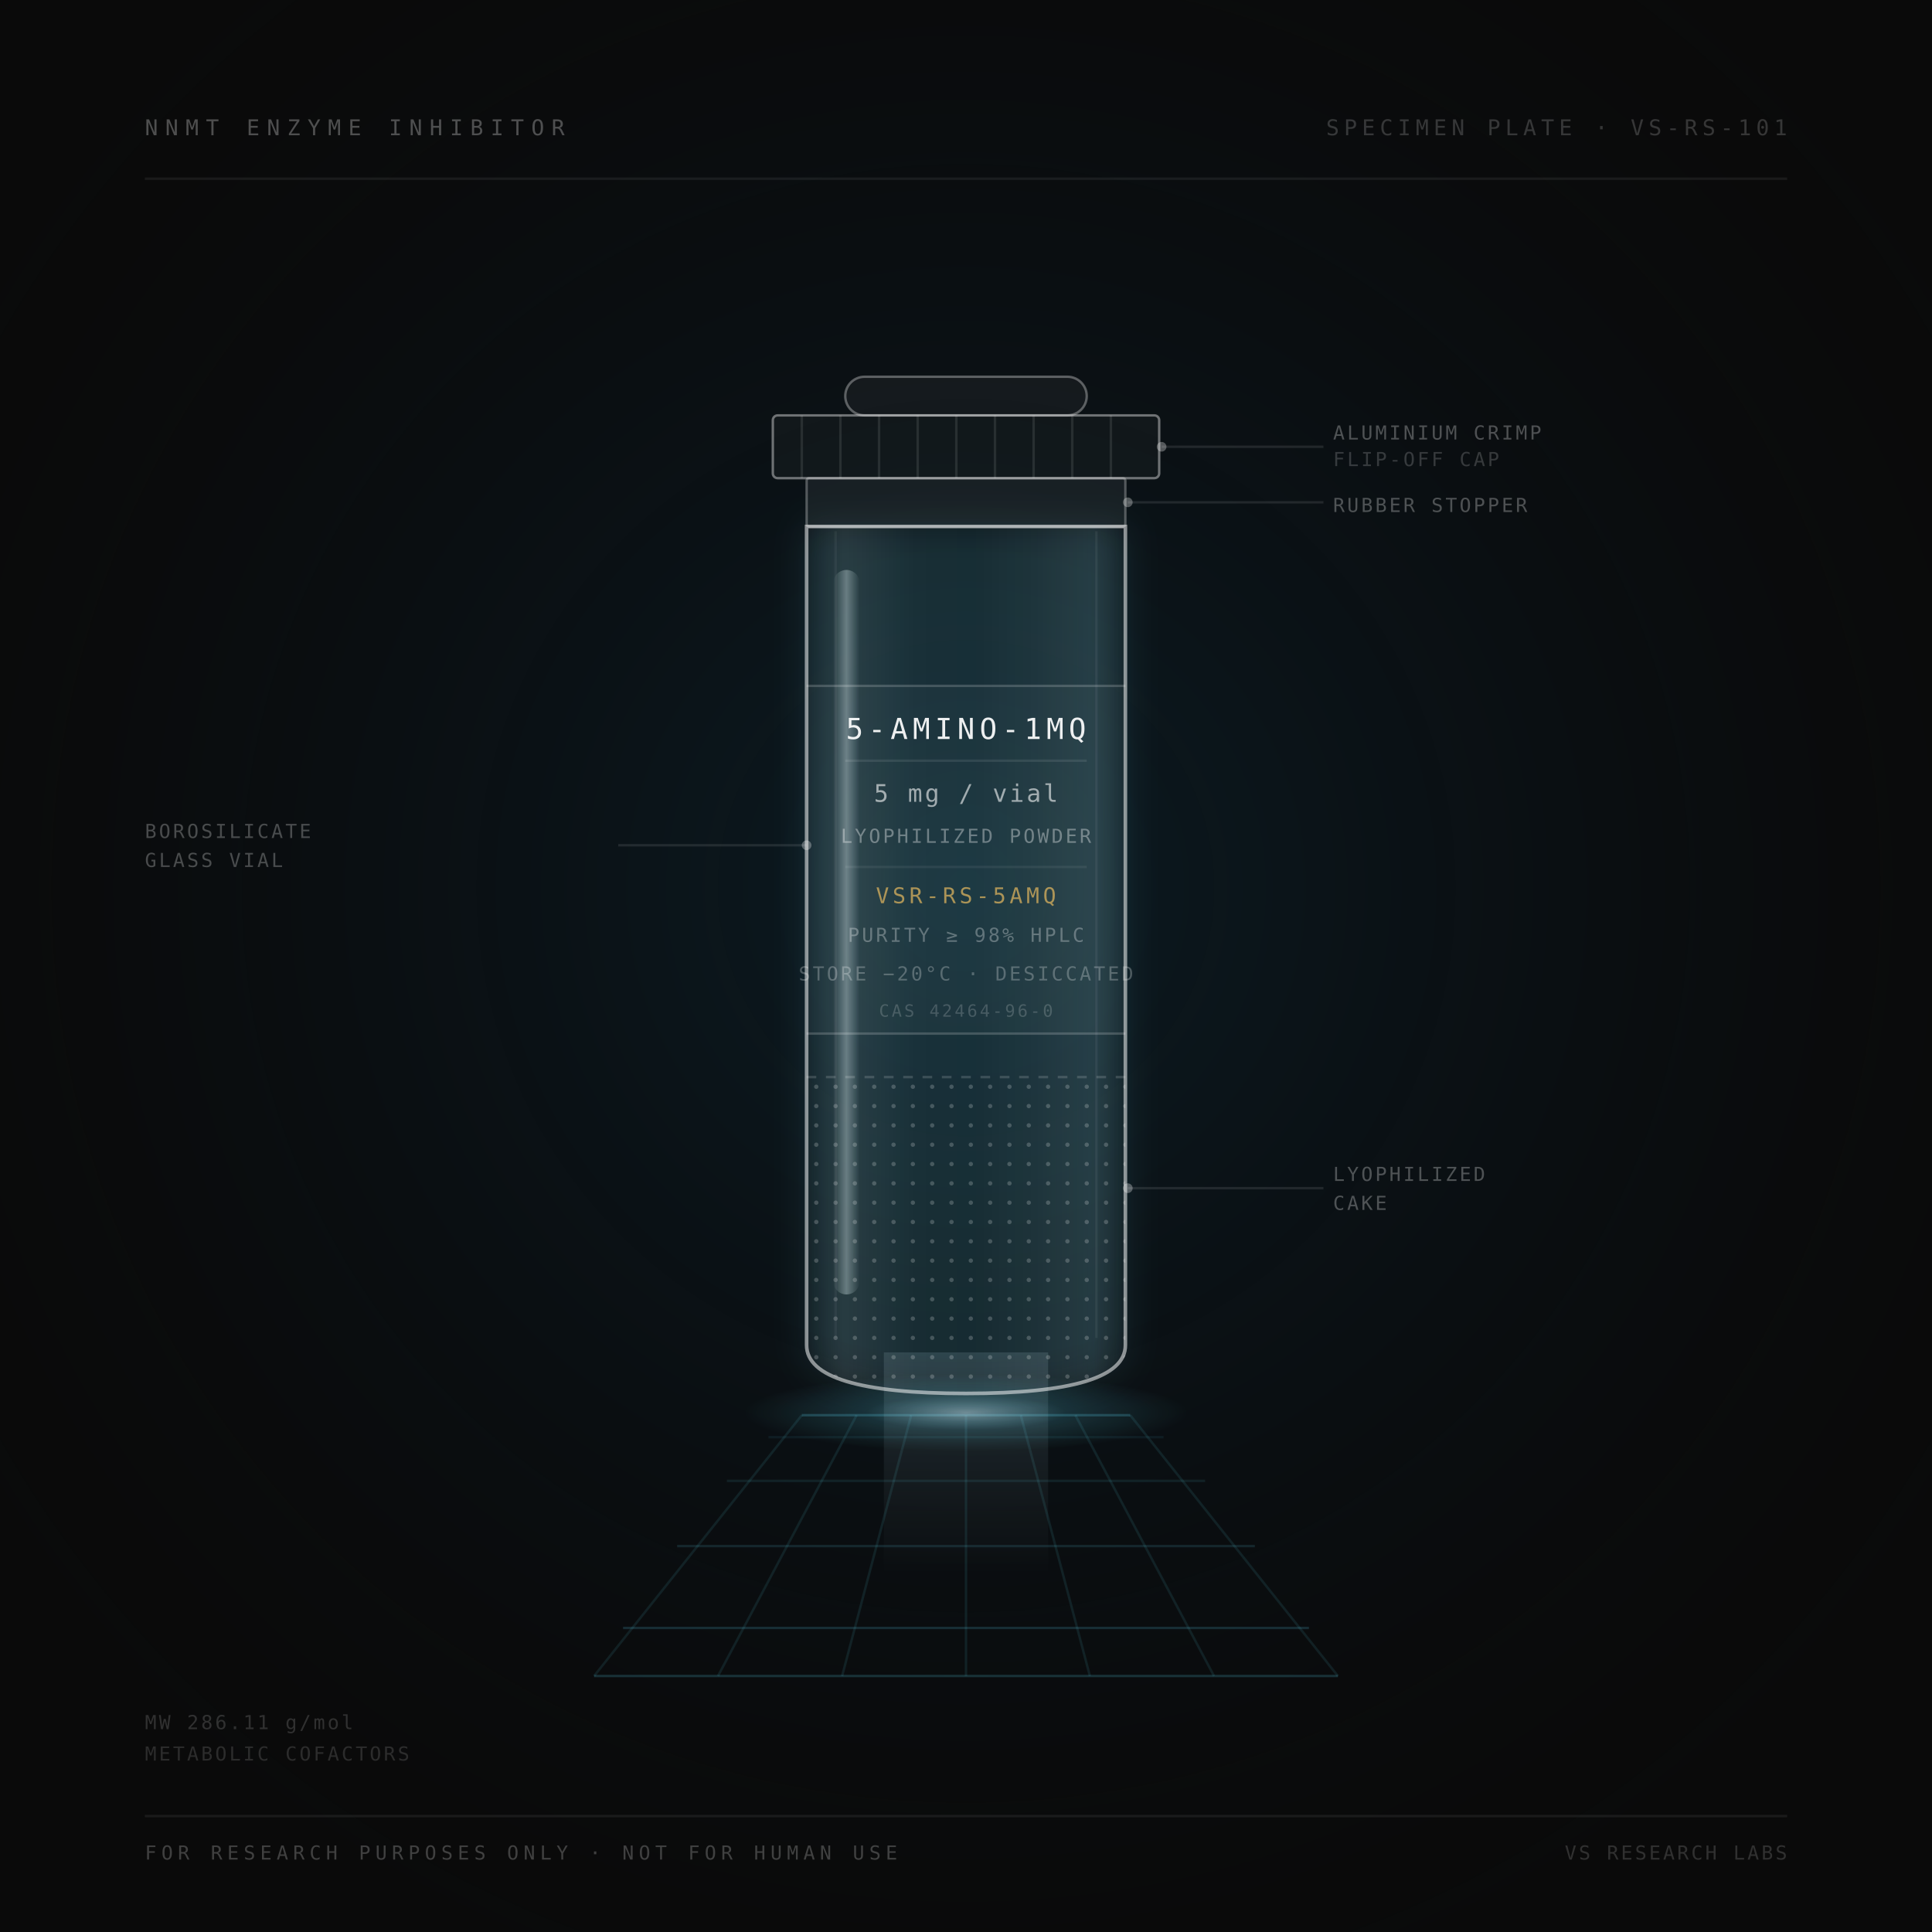
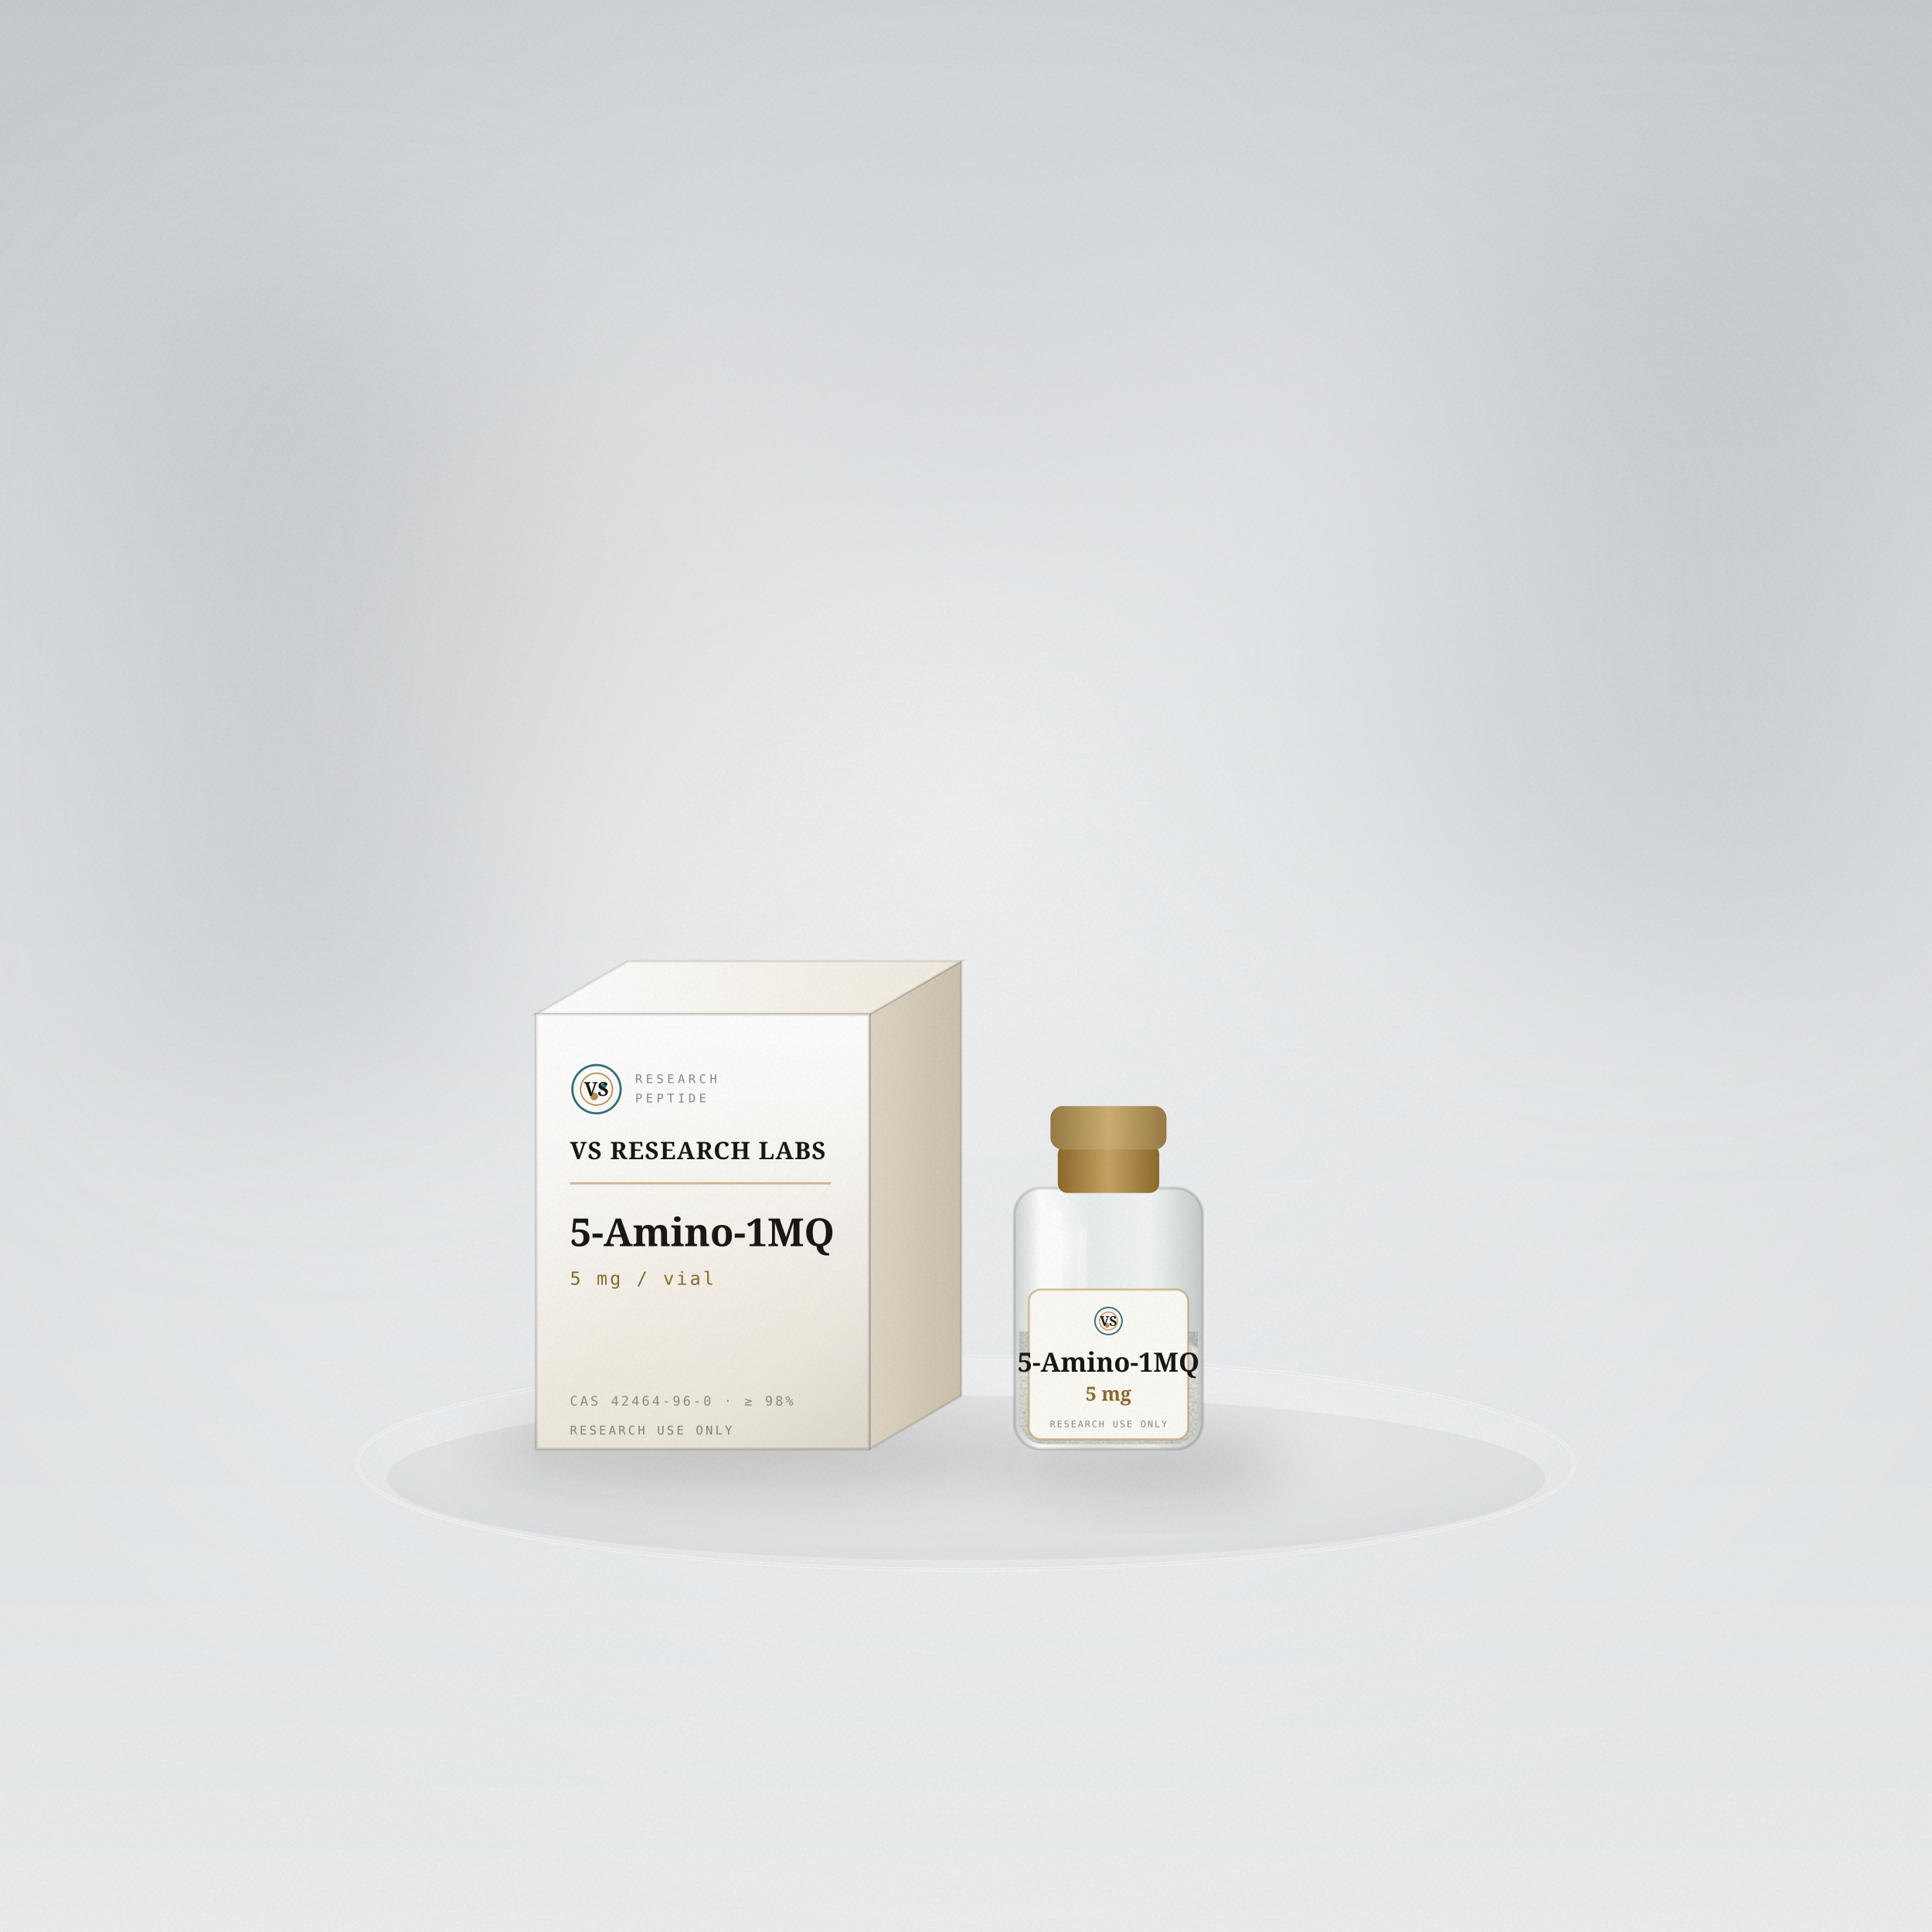
- <svg xmlns="http://www.w3.org/2000/svg" viewBox="0 0 800 800">
+ <svg xmlns="http://www.w3.org/2000/svg" viewBox="0 0 800 800" width="800" height="800" role="img" aria-label="5-Amino-1MQ 5 mg — research carton and vial">
  <defs>
-     <pattern id="lyoDots" width="8" height="8" patternUnits="userSpaceOnUse">
-       <circle cx="2" cy="2" r="0.9" fill="rgba(255,255,255,0.2)" />
-     </pattern>
-     <clipPath id="vialFill">
-       <path d="M333 446 L333 557 Q333 576 400 576 Q467 576 467 557 L467 446 Z" />
+     <linearGradient id="lab" x1="0" y1="0" x2="0" y2="1">
+       <stop offset="0" stop-color="#C7CCD1" />
+       <stop offset="0.5" stop-color="#DCE0E3" />
+       <stop offset="1" stop-color="#ECEEEF" />
+     </linearGradient>
+     <radialGradient id="key" cx="50%" cy="42%" r="60%">
+       <stop offset="0" stop-color="#FFFFFF" stop-opacity="0.6" />
+       <stop offset="1" stop-color="#FFFFFF" stop-opacity="0" />
+     </radialGradient>
+     <filter id="blurXl" x="-60%" y="-60%" width="220%" height="220%">
+       <feGaussianBlur stdDeviation="42" />
+     </filter>
+     <filter id="shadow" x="-70%" y="-70%" width="240%" height="240%">
+       <feGaussianBlur stdDeviation="12" />
+     </filter>
+     <radialGradient id="disc" cx="50%" cy="38%" r="70%">
+       <stop offset="0" stop-color="#FFFFFF" stop-opacity="0.85" />
+       <stop offset="0.7" stop-color="#EDEFF1" stop-opacity="0.5" />
+       <stop offset="1" stop-color="#D7DBDE" stop-opacity="0.35" />
+     </radialGradient>
+     <linearGradient id="boxFront" x1="0" y1="0" x2="0" y2="1">
+       <stop offset="0" stop-color="#FFFFFF" />
+       <stop offset="1" stop-color="#EEE8DB" />
+     </linearGradient>
+     <linearGradient id="boxTop" x1="0" y1="0" x2="1" y2="0">
+       <stop offset="0" stop-color="#FFFFFF" />
+       <stop offset="1" stop-color="#F1EBDF" />
+     </linearGradient>
+     <linearGradient id="boxSide" x1="0" y1="0" x2="1" y2="0">
+       <stop offset="0" stop-color="#DED6C4" />
+       <stop offset="1" stop-color="#CBC1AB" />
+     </linearGradient>
+     <linearGradient id="boxDiag" x1="0" y1="0" x2="1" y2="1">
+       <stop offset="0" stop-color="#FFFFFF" stop-opacity="0.5" />
+       <stop offset="0.5" stop-color="#FFFFFF" stop-opacity="0" />
+       <stop offset="1" stop-color="#1A1714" stop-opacity="0.08" />
+     </linearGradient>
+     <linearGradient id="glass" x1="0" y1="0" x2="1" y2="0">
+       <stop offset="0" stop-color="#C9D0CF" stop-opacity="0.85" />
+       <stop offset="0.14" stop-color="#FFFFFF" stop-opacity="0.95" />
+       <stop offset="0.4" stop-color="#E9EEEC" stop-opacity="0.7" />
+       <stop offset="0.72" stop-color="#F4F7F5" stop-opacity="0.8" />
+       <stop offset="1" stop-color="#BEC6C4" stop-opacity="0.85" />
+     </linearGradient>
+     <linearGradient id="powder" x1="0" y1="0" x2="0" y2="1">
+       <stop offset="0" stop-color="#FFFFFF" />
+       <stop offset="1" stop-color="#E4E2DB" />
+     </linearGradient>
+     <filter id="grain">
+       <feTurbulence type="fractalNoise" baseFrequency="0.9" numOctaves="2" seed="7" result="n" />
+       <feColorMatrix in="n" type="matrix" values="0 0 0 0 0  0 0 0 0 0  0 0 0 0 0  0 0 0 0.6 0" />
+     </filter>
+     <filter id="film" x="0" y="0" width="100%" height="100%">
+       <feTurbulence type="fractalNoise" baseFrequency="0.85" numOctaves="2" seed="3" result="n" />
+       <feColorMatrix in="n" type="matrix" values="0 0 0 0 0  0 0 0 0 0  0 0 0 0 0  0 0 0 0.05 0" />
+     </filter>
+     <radialGradient id="spec" cx="50%" cy="50%" r="50%">
+       <stop offset="0" stop-color="#FFFFFF" stop-opacity="0.95" />
+       <stop offset="0.5" stop-color="#FFFFFF" stop-opacity="0.22" />
+       <stop offset="1" stop-color="#FFFFFF" stop-opacity="0" />
+     </radialGradient>
+     <linearGradient id="cap" x1="0" y1="0" x2="1" y2="0">
+       <stop offset="0" stop-color="#8C6A2A" />
+       <stop offset="0.5" stop-color="#C7A463" />
+       <stop offset="1" stop-color="#8C6A2A" />
+     </linearGradient>
+     <clipPath id="vialclip">
+       <rect x="2" y="42" width="74" height="104" rx="10" />
    </clipPath>
-     <radialGradient id="bgDepth" cx="0.5" cy="0.46" r="0.62">
-       <stop offset="0" stop-color="#0e2a38" stop-opacity="0.55" />
-       <stop offset="0.55" stop-color="#0a1822" stop-opacity="0.28" />
-       <stop offset="1" stop-color="#0a0a0a" stop-opacity="0" />
-     </radialGradient>
-     <radialGradient id="floorPool" cx="0.5" cy="0.5" r="0.5">
-       <stop offset="0" stop-color="#bfeffd" stop-opacity="0.5" />
-       <stop offset="0.45" stop-color="#5EDDF6" stop-opacity="0.16" />
-       <stop offset="1" stop-color="#5EDDF6" stop-opacity="0" />
-     </radialGradient>
-     <linearGradient id="glassBody" x1="0" y1="0" x2="1" y2="0">
-       <stop offset="0" stop-color="#ffffff" stop-opacity="0.02" />
-       <stop offset="0.12" stop-color="#ffffff" stop-opacity="0.085" />
-       <stop offset="0.34" stop-color="#ffffff" stop-opacity="0.015" />
-       <stop offset="0.52" stop-color="#ffffff" stop-opacity="0.008" />
-       <stop offset="0.72" stop-color="#ffffff" stop-opacity="0.04" />
-       <stop offset="0.9" stop-color="#cdeefb" stop-opacity="0.09" />
-       <stop offset="1" stop-color="#ffffff" stop-opacity="0.02" />
-     </linearGradient>
-     <linearGradient id="spec" x1="0" y1="0" x2="1" y2="0">
-       <stop offset="0" stop-color="#eafdff" stop-opacity="0" />
-       <stop offset="0.5" stop-color="#eafdff" stop-opacity="0.55" />
-       <stop offset="1" stop-color="#eafdff" stop-opacity="0" />
-     </linearGradient>
-     <linearGradient id="reflFade" x1="0" y1="0" x2="0" y2="1">
-       <stop offset="0" stop-color="#cdeefb" stop-opacity="0.13" />
-       <stop offset="1" stop-color="#cdeefb" stop-opacity="0" />
-     </linearGradient>
-     <filter id="vglow" x="-60%" y="-60%" width="220%" height="220%">
-       <feGaussianBlur stdDeviation="7" />
-     </filter>
  </defs>
-   <rect width="800" height="800" fill="#0a0a0a" />
-   <rect width="800" height="800" fill="url(#bgDepth)" />
-   <line x1="60" y1="74" x2="740" y2="74" stroke="rgba(255,255,255,0.07)" stroke-width="1" />
-   <text x="60" y="56" font-family="monospace" font-size="9" fill="rgba(255,255,255,0.28)" letter-spacing="3">NNMT ENZYME INHIBITOR</text>
-   <text x="740" y="56" font-family="monospace" font-size="9" fill="rgba(255,255,255,0.18)" letter-spacing="2" text-anchor="end">SPECIMEN PLATE · VS-RS-101</text>
-   <g class="pad">
-     <line x1="332" y1="586" x2="468" y2="586" stroke="#5EDDF6" stroke-opacity="0.22" stroke-width="1" />
-     <line x1="332.0" y1="586" x2="246.0" y2="694" stroke="#5EDDF6" stroke-opacity="0.10" stroke-width="1" />
-     <line x1="354.7" y1="586" x2="297.3" y2="694" stroke="#5EDDF6" stroke-opacity="0.10" stroke-width="1" />
-     <line x1="377.3" y1="586" x2="348.7" y2="694" stroke="#5EDDF6" stroke-opacity="0.10" stroke-width="1" />
-     <line x1="400.0" y1="586" x2="400.0" y2="694" stroke="#5EDDF6" stroke-opacity="0.10" stroke-width="1" />
-     <line x1="422.7" y1="586" x2="451.3" y2="694" stroke="#5EDDF6" stroke-opacity="0.10" stroke-width="1" />
-     <line x1="445.3" y1="586" x2="502.7" y2="694" stroke="#5EDDF6" stroke-opacity="0.10" stroke-width="1" />
-     <line x1="468.0" y1="586" x2="554.0" y2="694" stroke="#5EDDF6" stroke-opacity="0.10" stroke-width="1" />
-     <line x1="318.2" y1="595.1" x2="481.8" y2="595.1" stroke="#5EDDF6" stroke-opacity="0.071" stroke-width="1" />
-     <line x1="301.0" y1="613.2" x2="499.0" y2="613.2" stroke="#5EDDF6" stroke-opacity="0.097" stroke-width="1" />
-     <line x1="280.4" y1="640.2" x2="519.6" y2="640.2" stroke="#5EDDF6" stroke-opacity="0.128" stroke-width="1" />
-     <line x1="258.0" y1="674.1" x2="542.0" y2="674.1" stroke="#5EDDF6" stroke-opacity="0.162" stroke-width="1" />
-     <line x1="246.0" y1="694.0" x2="554.0" y2="694.0" stroke="#5EDDF6" stroke-opacity="0.180" stroke-width="1" />
+   <rect width="800" height="800" fill="url(#lab)" />
+   <g filter="url(#blurXl)" opacity="0.6">
+     <rect x="60" y="120" width="150" height="320" rx="16" fill="#AEB4BA" />
+     <rect x="600" y="90" width="170" height="300" rx="16" fill="#B4BABF" />
+     <rect x="330" y="70" width="150" height="160" rx="14" fill="#C2C7CC" />
+     <circle cx="250" cy="250" r="70" fill="#C7A463" opacity="0.25" />
+     <circle cx="560" cy="300" r="64" fill="#62A0A6" opacity="0.22" />
  </g>
-   <path d="M334 218 L334 557 Q334 577 400 577 Q466 577 466 557 L466 218 Z" fill="#5EDDF6" opacity="0.12" filter="url(#vglow)" />
-   <ellipse cx="400" cy="585" rx="92" ry="16" fill="url(#floorPool)" />
-   <rect x="366" y="560" width="68" height="92" fill="url(#reflFade)" />
-   <rect x="350" y="156" width="100" height="16" rx="8" fill="rgba(255,255,255,0.04)" stroke="rgba(255,255,255,0.32)" stroke-width="1" />
-   <rect x="320" y="172" width="160" height="26" rx="2" fill="rgba(255,255,255,0.03)" stroke="rgba(255,255,255,0.4)" stroke-width="1" />
-   <line x1="332" y1="172" x2="332" y2="198" stroke="rgba(255,255,255,0.1)" stroke-width="1" />
-   <line x1="348" y1="172" x2="348" y2="198" stroke="rgba(255,255,255,0.1)" stroke-width="1" />
-   <line x1="364" y1="172" x2="364" y2="198" stroke="rgba(255,255,255,0.1)" stroke-width="1" />
-   <line x1="380" y1="172" x2="380" y2="198" stroke="rgba(255,255,255,0.1)" stroke-width="1" />
-   <line x1="396" y1="172" x2="396" y2="198" stroke="rgba(255,255,255,0.1)" stroke-width="1" />
-   <line x1="412" y1="172" x2="412" y2="198" stroke="rgba(255,255,255,0.1)" stroke-width="1" />
-   <line x1="428" y1="172" x2="428" y2="198" stroke="rgba(255,255,255,0.1)" stroke-width="1" />
-   <line x1="444" y1="172" x2="444" y2="198" stroke="rgba(255,255,255,0.1)" stroke-width="1" />
-   <line x1="460" y1="172" x2="460" y2="198" stroke="rgba(255,255,255,0.1)" stroke-width="1" />
-   <rect x="334" y="198" width="132" height="20" rx="1" fill="rgba(255,255,255,0.06)" stroke="rgba(255,255,255,0.28)" stroke-width="1" />
-   <path d="M334 218 L334 557 Q334 577 400 577 Q466 577 466 557 L466 218 Z" fill="url(#glassBody)" stroke="rgba(255,255,255,0.52)" stroke-width="1.5" />
-   <rect x="345" y="236" width="11" height="300" rx="5.5" fill="url(#spec)" opacity="0.6" />
-   <line x1="346" y1="220" x2="346" y2="554" stroke="rgba(255,255,255,0.05)" stroke-width="1" />
-   <line x1="454" y1="220" x2="454" y2="554" stroke="rgba(255,255,255,0.06)" stroke-width="1" />
-   <line x1="334" y1="446" x2="466" y2="446" stroke="rgba(255,255,255,0.16)" stroke-width="1" stroke-dasharray="4,4" />
-   <rect x="334" y="447" width="132" height="128" fill="url(#lyoDots)" clip-path="url(#vialFill)" />
-   <rect x="334" y="284" width="132" height="144" fill="rgba(255,255,255,0.025)" />
-   <line x1="334" y1="284" x2="466" y2="284" stroke="rgba(255,255,255,0.18)" stroke-width="1" />
-   <line x1="334" y1="428" x2="466" y2="428" stroke="rgba(255,255,255,0.18)" stroke-width="1" />
-   <text x="400" y="306" font-family="monospace" font-size="12" font-weight="500" fill="rgba(255,255,255,0.92)" letter-spacing="2" text-anchor="middle">5-AMINO-1MQ</text>
-   <line x1="350" y1="315" x2="450" y2="315" stroke="rgba(255,255,255,0.09)" stroke-width="1" />
-   <text x="400" y="332" font-family="monospace" font-size="10" fill="rgba(255,255,255,0.58)" letter-spacing="1" text-anchor="middle">5 mg / vial</text>
-   <text x="400" y="349" font-family="monospace" font-size="8" fill="rgba(255,255,255,0.36)" letter-spacing="1" text-anchor="middle">LYOPHILIZED POWDER</text>
-   <line x1="350" y1="359" x2="450" y2="359" stroke="rgba(255,255,255,0.07)" stroke-width="1" />
-   <text x="400" y="374" font-family="monospace" font-size="9" fill="#C4A35A" letter-spacing="1.5" text-anchor="middle" opacity="0.85">VSR-RS-5AMQ</text>
-   <text x="400" y="390" font-family="monospace" font-size="8" fill="rgba(255,255,255,0.3)" letter-spacing="1" text-anchor="middle">PURITY ≥ 98% HPLC</text>
-   <text x="400" y="406" font-family="monospace" font-size="8" fill="rgba(255,255,255,0.26)" letter-spacing="1" text-anchor="middle">STORE −20°C · DESICCATED</text>
-   <text x="400" y="421" font-family="monospace" font-size="7" fill="rgba(255,255,255,0.18)" letter-spacing="1" text-anchor="middle">CAS 42464-96-0</text>
-   <line x1="481" y1="185" x2="548" y2="185" stroke="rgba(255,255,255,0.1)" stroke-width="1" />
-   <circle cx="481" cy="185" r="2" fill="rgba(255,255,255,0.3)" />
-   <text x="552" y="182" font-family="monospace" font-size="8" fill="rgba(255,255,255,0.28)" letter-spacing="1">ALUMINIUM CRIMP</text>
-   <text x="552" y="193" font-family="monospace" font-size="8" fill="rgba(255,255,255,0.18)" letter-spacing="1">FLIP-OFF CAP</text>
-   <line x1="467" y1="208" x2="548" y2="208" stroke="rgba(255,255,255,0.1)" stroke-width="1" />
-   <circle cx="467" cy="208" r="2" fill="rgba(255,255,255,0.3)" />
-   <text x="552" y="212" font-family="monospace" font-size="8" fill="rgba(255,255,255,0.28)" letter-spacing="1">RUBBER STOPPER</text>
-   <line x1="467" y1="492" x2="548" y2="492" stroke="rgba(255,255,255,0.1)" stroke-width="1" />
-   <circle cx="467" cy="492" r="2" fill="rgba(255,255,255,0.3)" />
-   <text x="552" y="489" font-family="monospace" font-size="8" fill="rgba(255,255,255,0.28)" letter-spacing="1">LYOPHILIZED</text>
-   <text x="552" y="501" font-family="monospace" font-size="8" fill="rgba(255,255,255,0.28)" letter-spacing="1">CAKE</text>
-   <line x1="334" y1="350" x2="256" y2="350" stroke="rgba(255,255,255,0.1)" stroke-width="1" />
-   <circle cx="334" cy="350" r="2" fill="rgba(255,255,255,0.3)" />
-   <text x="60" y="347" font-family="monospace" font-size="8" fill="rgba(255,255,255,0.26)" letter-spacing="1">BOROSILICATE</text>
-   <text x="60" y="359" font-family="monospace" font-size="8" fill="rgba(255,255,255,0.26)" letter-spacing="1">GLASS VIAL</text>
-   <text x="60" y="716" font-family="monospace" font-size="8" fill="rgba(255,255,255,0.16)" letter-spacing="1">MW 286.11 g/mol</text>
-   <text x="60" y="729" font-family="monospace" font-size="8" fill="rgba(255,255,255,0.14)" letter-spacing="1">METABOLIC COFACTORS</text>
-   <line x1="60" y1="752" x2="740" y2="752" stroke="rgba(255,255,255,0.07)" stroke-width="1" />
-   <text x="60" y="770" font-family="monospace" font-size="8" fill="rgba(255,255,255,0.22)" letter-spacing="2">FOR RESEARCH PURPOSES ONLY · NOT FOR HUMAN USE</text>
-   <text x="740" y="770" font-family="monospace" font-size="8" fill="rgba(255,255,255,0.16)" letter-spacing="1" text-anchor="end">VS RESEARCH LABS</text>
+   <rect width="800" height="800" fill="url(#key)" />
+   <ellipse cx="400" cy="606" rx="252" ry="44" fill="url(#disc)" />
+   <ellipse cx="400" cy="606" rx="252" ry="44" fill="none" stroke="#FFFFFF" stroke-opacity="0.8" stroke-width="1.4" />
+   <ellipse cx="400" cy="606" rx="252" ry="44" fill="none" stroke="#1A1714" stroke-opacity="0.06" stroke-width="1" />
+   <ellipse cx="400" cy="612" rx="240" ry="34" fill="#1A1714" opacity="0.05" />
+   <ellipse cx="318" cy="600" rx="118" ry="16" fill="#1A1714" opacity="0.18" filter="url(#shadow)" />
+   <ellipse cx="476" cy="606" rx="56" ry="12" fill="#1A1714" opacity="0.2" filter="url(#shadow)" />
+   <g>
+     <polygon points="360,420 398,398 398,578 360,600" fill="url(#boxSide)" stroke="#1A1714" stroke-opacity="0.13" stroke-width="1" />
+     <polygon points="222,420 260,398 398,398 360,420" fill="url(#boxTop)" stroke="#1A1714" stroke-opacity="0.1" stroke-width="1" />
+     <rect x="222" y="420" width="138" height="180" fill="url(#boxFront)" stroke="#1A1714" stroke-opacity="0.15" stroke-width="1.2" />
+     <rect x="222" y="420" width="138" height="180" fill="url(#boxDiag)" />
+     <g transform="translate(236,440)">
+       <g transform="translate(11,11)">
+         <circle r="10" fill="none" stroke="#34727A" stroke-width="0.9" />
+         <circle r="6.6" fill="none" stroke="#B5904B" stroke-width="0.55" />
+         <circle cx="-1" cy="3" r="1.6" fill="#B5904B" />
+         <circle cx="3" cy="-1.3" r="1.1" fill="#34727A" />
+         <text y="2.8" text-anchor="middle" font-family="'Cormorant Garamond',serif" font-weight="600" font-size="8" fill="#1A1714">VS</text>
+       </g>
+       <text x="27" y="8.5" font-family="'IBM Plex Mono',monospace" font-size="5" letter-spacing="1.4" fill="#1A1714" opacity="0.5">RESEARCH</text>
+       <text x="27" y="16.5" font-family="'IBM Plex Mono',monospace" font-size="5" letter-spacing="1.4" fill="#1A1714" opacity="0.5">PEPTIDE</text>
+       <text x="0" y="40" font-family="'Cormorant Garamond',serif" font-weight="700" font-size="10" letter-spacing="0.4" fill="#1A1714">VS RESEARCH LABS</text>
+       <line x1="0" y1="50" x2="108" y2="50" stroke="#B5904B" stroke-opacity="0.6" stroke-width="0.9" />
+       <text x="0" y="76" font-family="'Cormorant Garamond',serif" font-weight="600" font-size="16" fill="#1A1714">5-Amino-1MQ</text>
+       <text x="0" y="92" font-family="'IBM Plex Mono',monospace" font-size="7.5" letter-spacing="1" fill="#8C6A2A">5 mg / vial</text>
+       <text x="0" y="142" font-family="'IBM Plex Mono',monospace" font-size="5.4" letter-spacing="1" fill="#1A1714" opacity="0.45">CAS 42464-96-0 · ≥ 98%</text>
+       <text x="0" y="154" font-family="'IBM Plex Mono',monospace" font-size="5" letter-spacing="1" fill="#1A1714" opacity="0.5">RESEARCH USE ONLY</text>
+     </g>
+   </g>
+   <g transform="translate(420,452)">
+     <rect x="0" y="40" width="78" height="108" rx="11" fill="url(#glass)" stroke="#1A1714" stroke-opacity="0.14" stroke-width="1.2" />
+     <g clip-path="url(#vialclip)">
+       <path d="M2 112 q14 -10 26 -4 q12 6 24 -2 q14 -8 26 2 V148 H2 Z" fill="url(#powder)" />
+       <rect x="2" y="104" width="74" height="44" fill="#FFFFFF" filter="url(#grain)" opacity="0.4" />
+       <path d="M2 112 q14 -10 26 -4 q12 6 24 -2 q14 -8 26 2" fill="none" stroke="#CFCCC2" stroke-width="0.8" opacity="0.7" />
+     </g>
+     <rect x="11" y="56" width="9" height="78" rx="4" fill="#FFFFFF" opacity="0.7" />
+     <rect x="26" y="56" width="4" height="70" rx="2" fill="#FFFFFF" opacity="0.35" />
+     <ellipse cx="20" cy="64" rx="12" ry="26" fill="url(#spec)" opacity="0.85" />
+     <circle cx="17" cy="52" r="3.2" fill="#FFFFFF" opacity="0.9" />
+     <rect x="18" y="22" width="42" height="20" rx="4" fill="url(#cap)" />
+     <rect x="15" y="6" width="48" height="18" rx="5" fill="url(#cap)" />
+     <rect x="15" y="6" width="48" height="18" rx="5" fill="#FFFFFF" opacity="0.12" />
+     <rect x="6" y="82" width="66" height="62" rx="5" fill="#FCFAF5" stroke="#B5904B" stroke-opacity="0.5" stroke-width="0.9" />
+     <g transform="translate(39,95)">
+       <circle r="5.6" fill="none" stroke="#34727A" stroke-width="0.6" />
+       <circle r="3.7" fill="none" stroke="#B5904B" stroke-width="0.4" />
+       <circle cx="-0.6" cy="1.8" r="1" fill="#B5904B" />
+       <text y="2" text-anchor="middle" font-family="'Cormorant Garamond',serif" font-weight="600" font-size="5.6" fill="#1A1714">VS</text>
+     </g>
+     <text x="39" y="116" text-anchor="middle" font-family="'Cormorant Garamond',serif" font-weight="600" font-size="11" fill="#1A1714">5-Amino-1MQ</text>
+     <text x="39" y="128" text-anchor="middle" font-family="'Cormorant Garamond',serif" font-weight="600" font-size="8" fill="#8C6A2A">5 mg</text>
+     <text x="39" y="139" text-anchor="middle" font-family="'IBM Plex Mono',monospace" font-size="3.8" letter-spacing="0.6" fill="#1A1714" opacity="0.5">RESEARCH USE ONLY</text>
+   </g>
+   <rect width="800" height="800" filter="url(#film)" style="mix-blend-mode:multiply" opacity="0.7" />
</svg>
